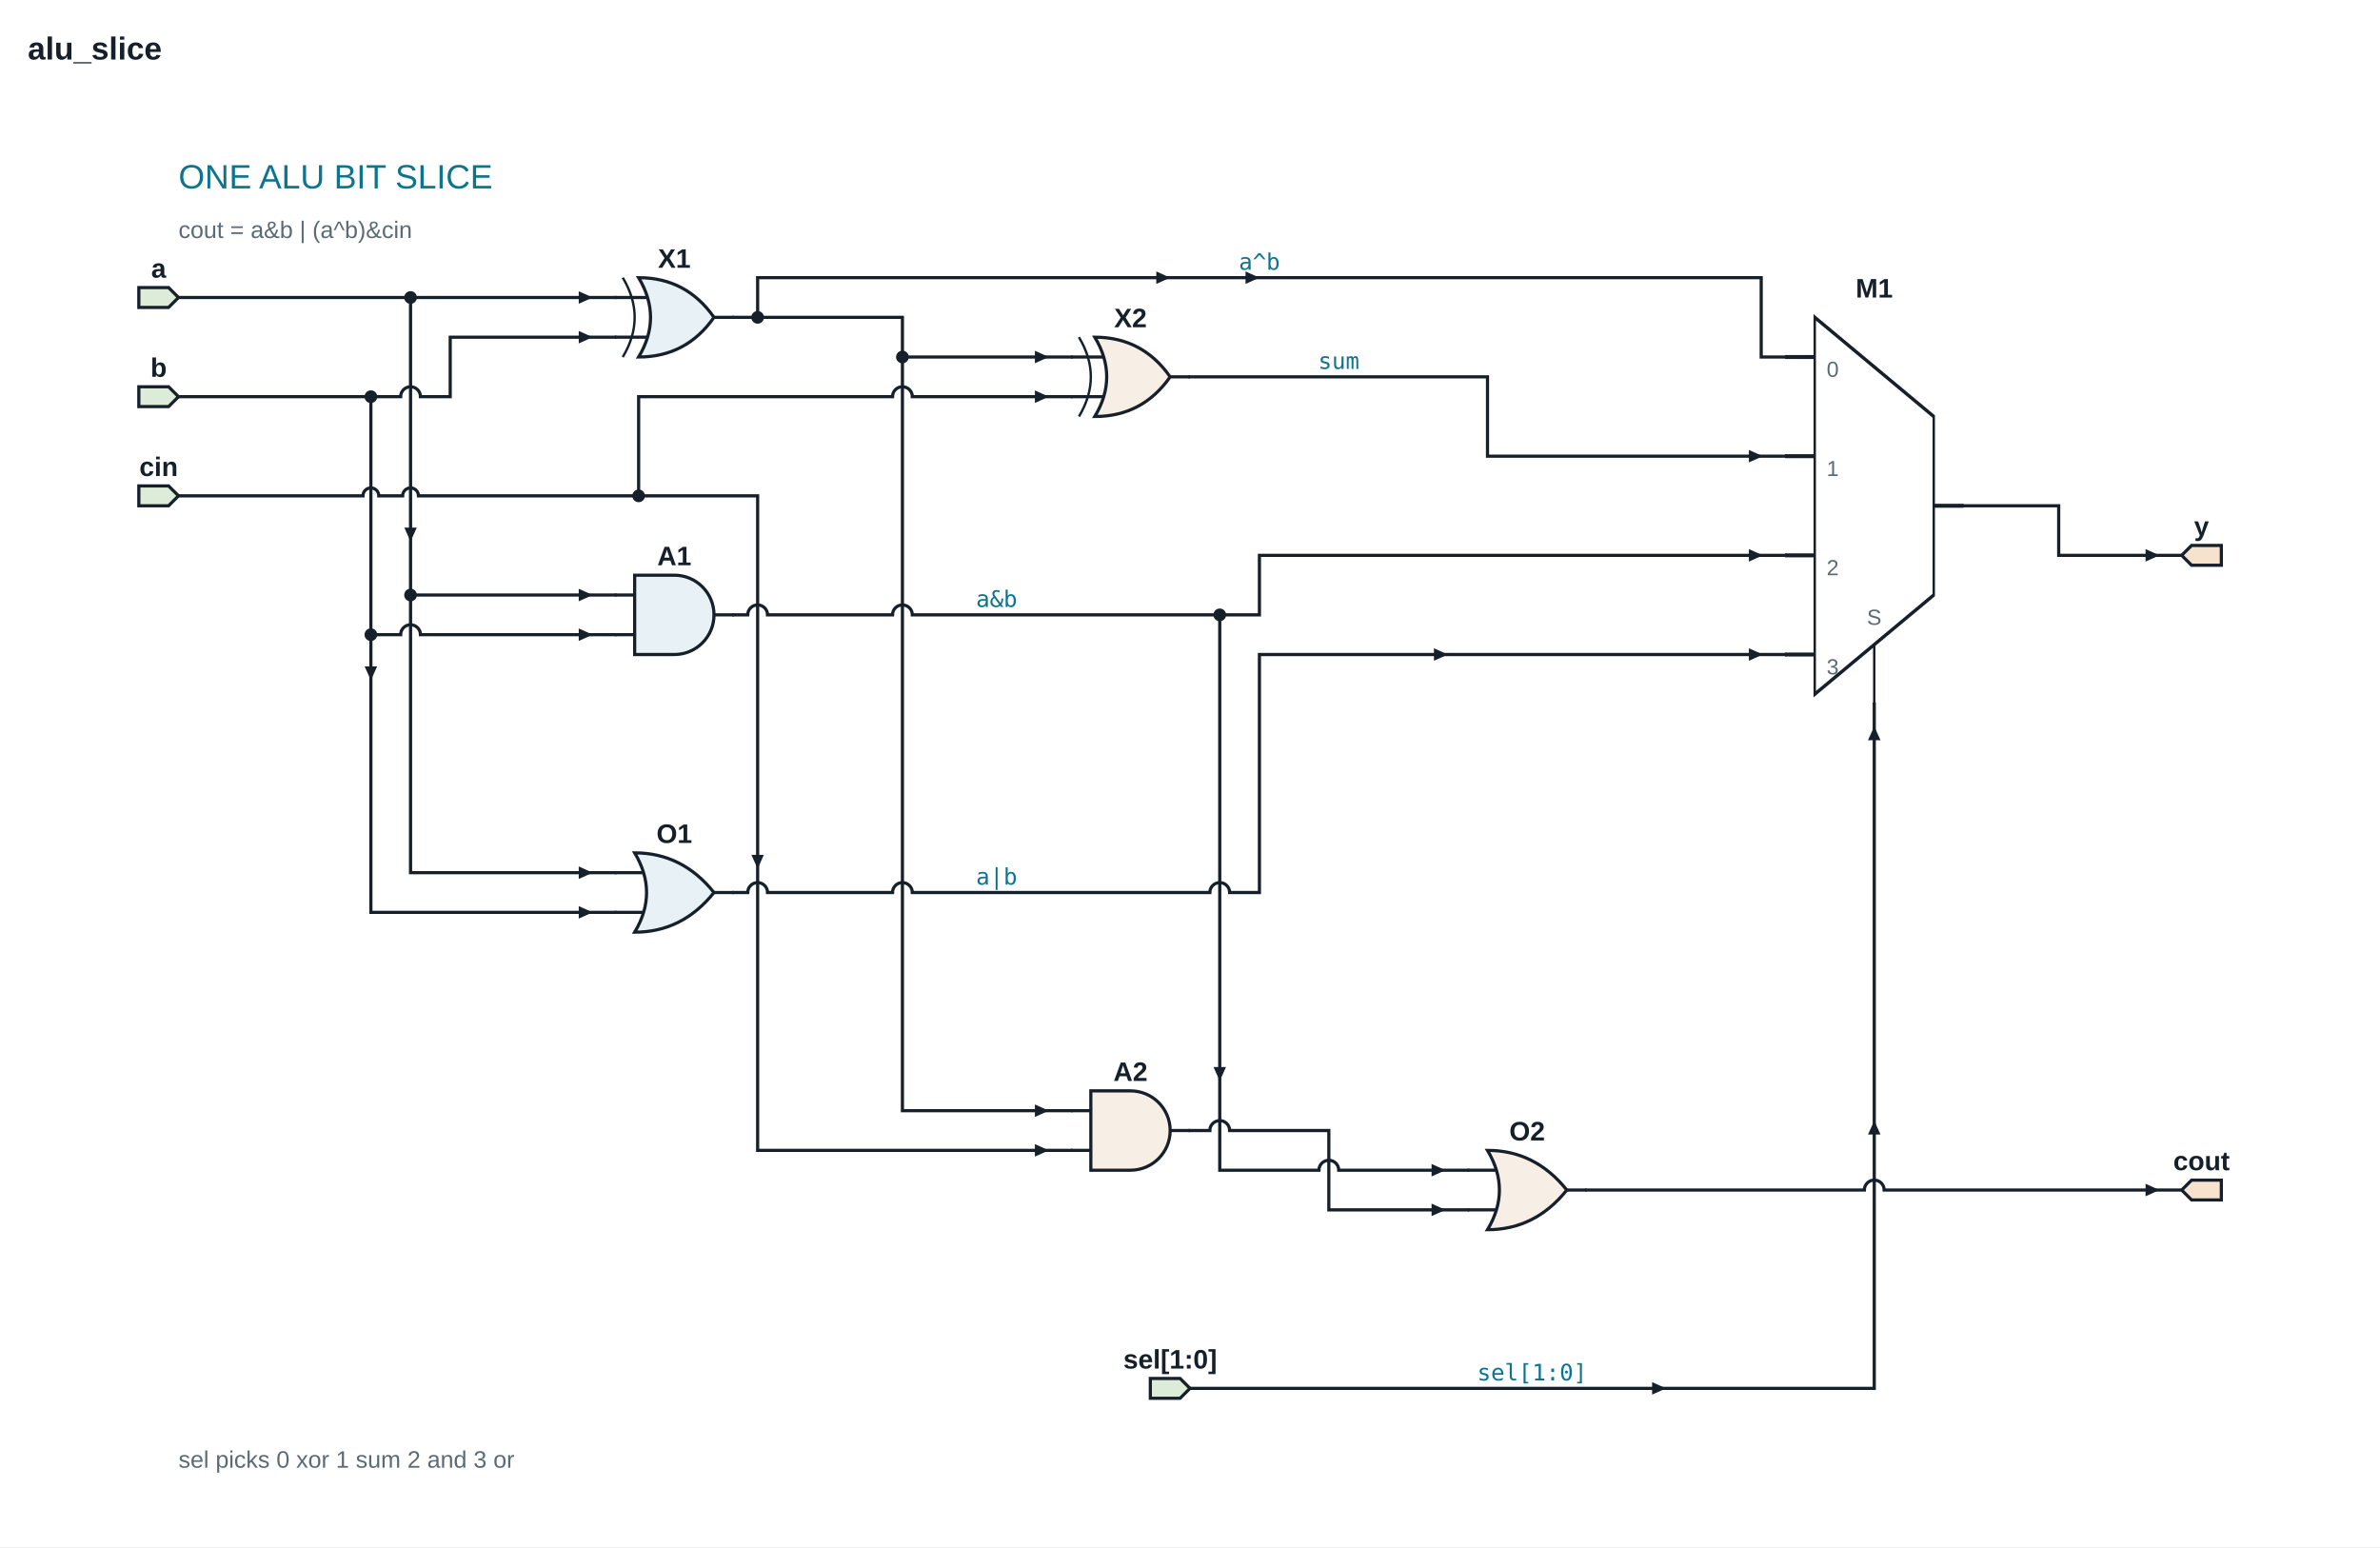
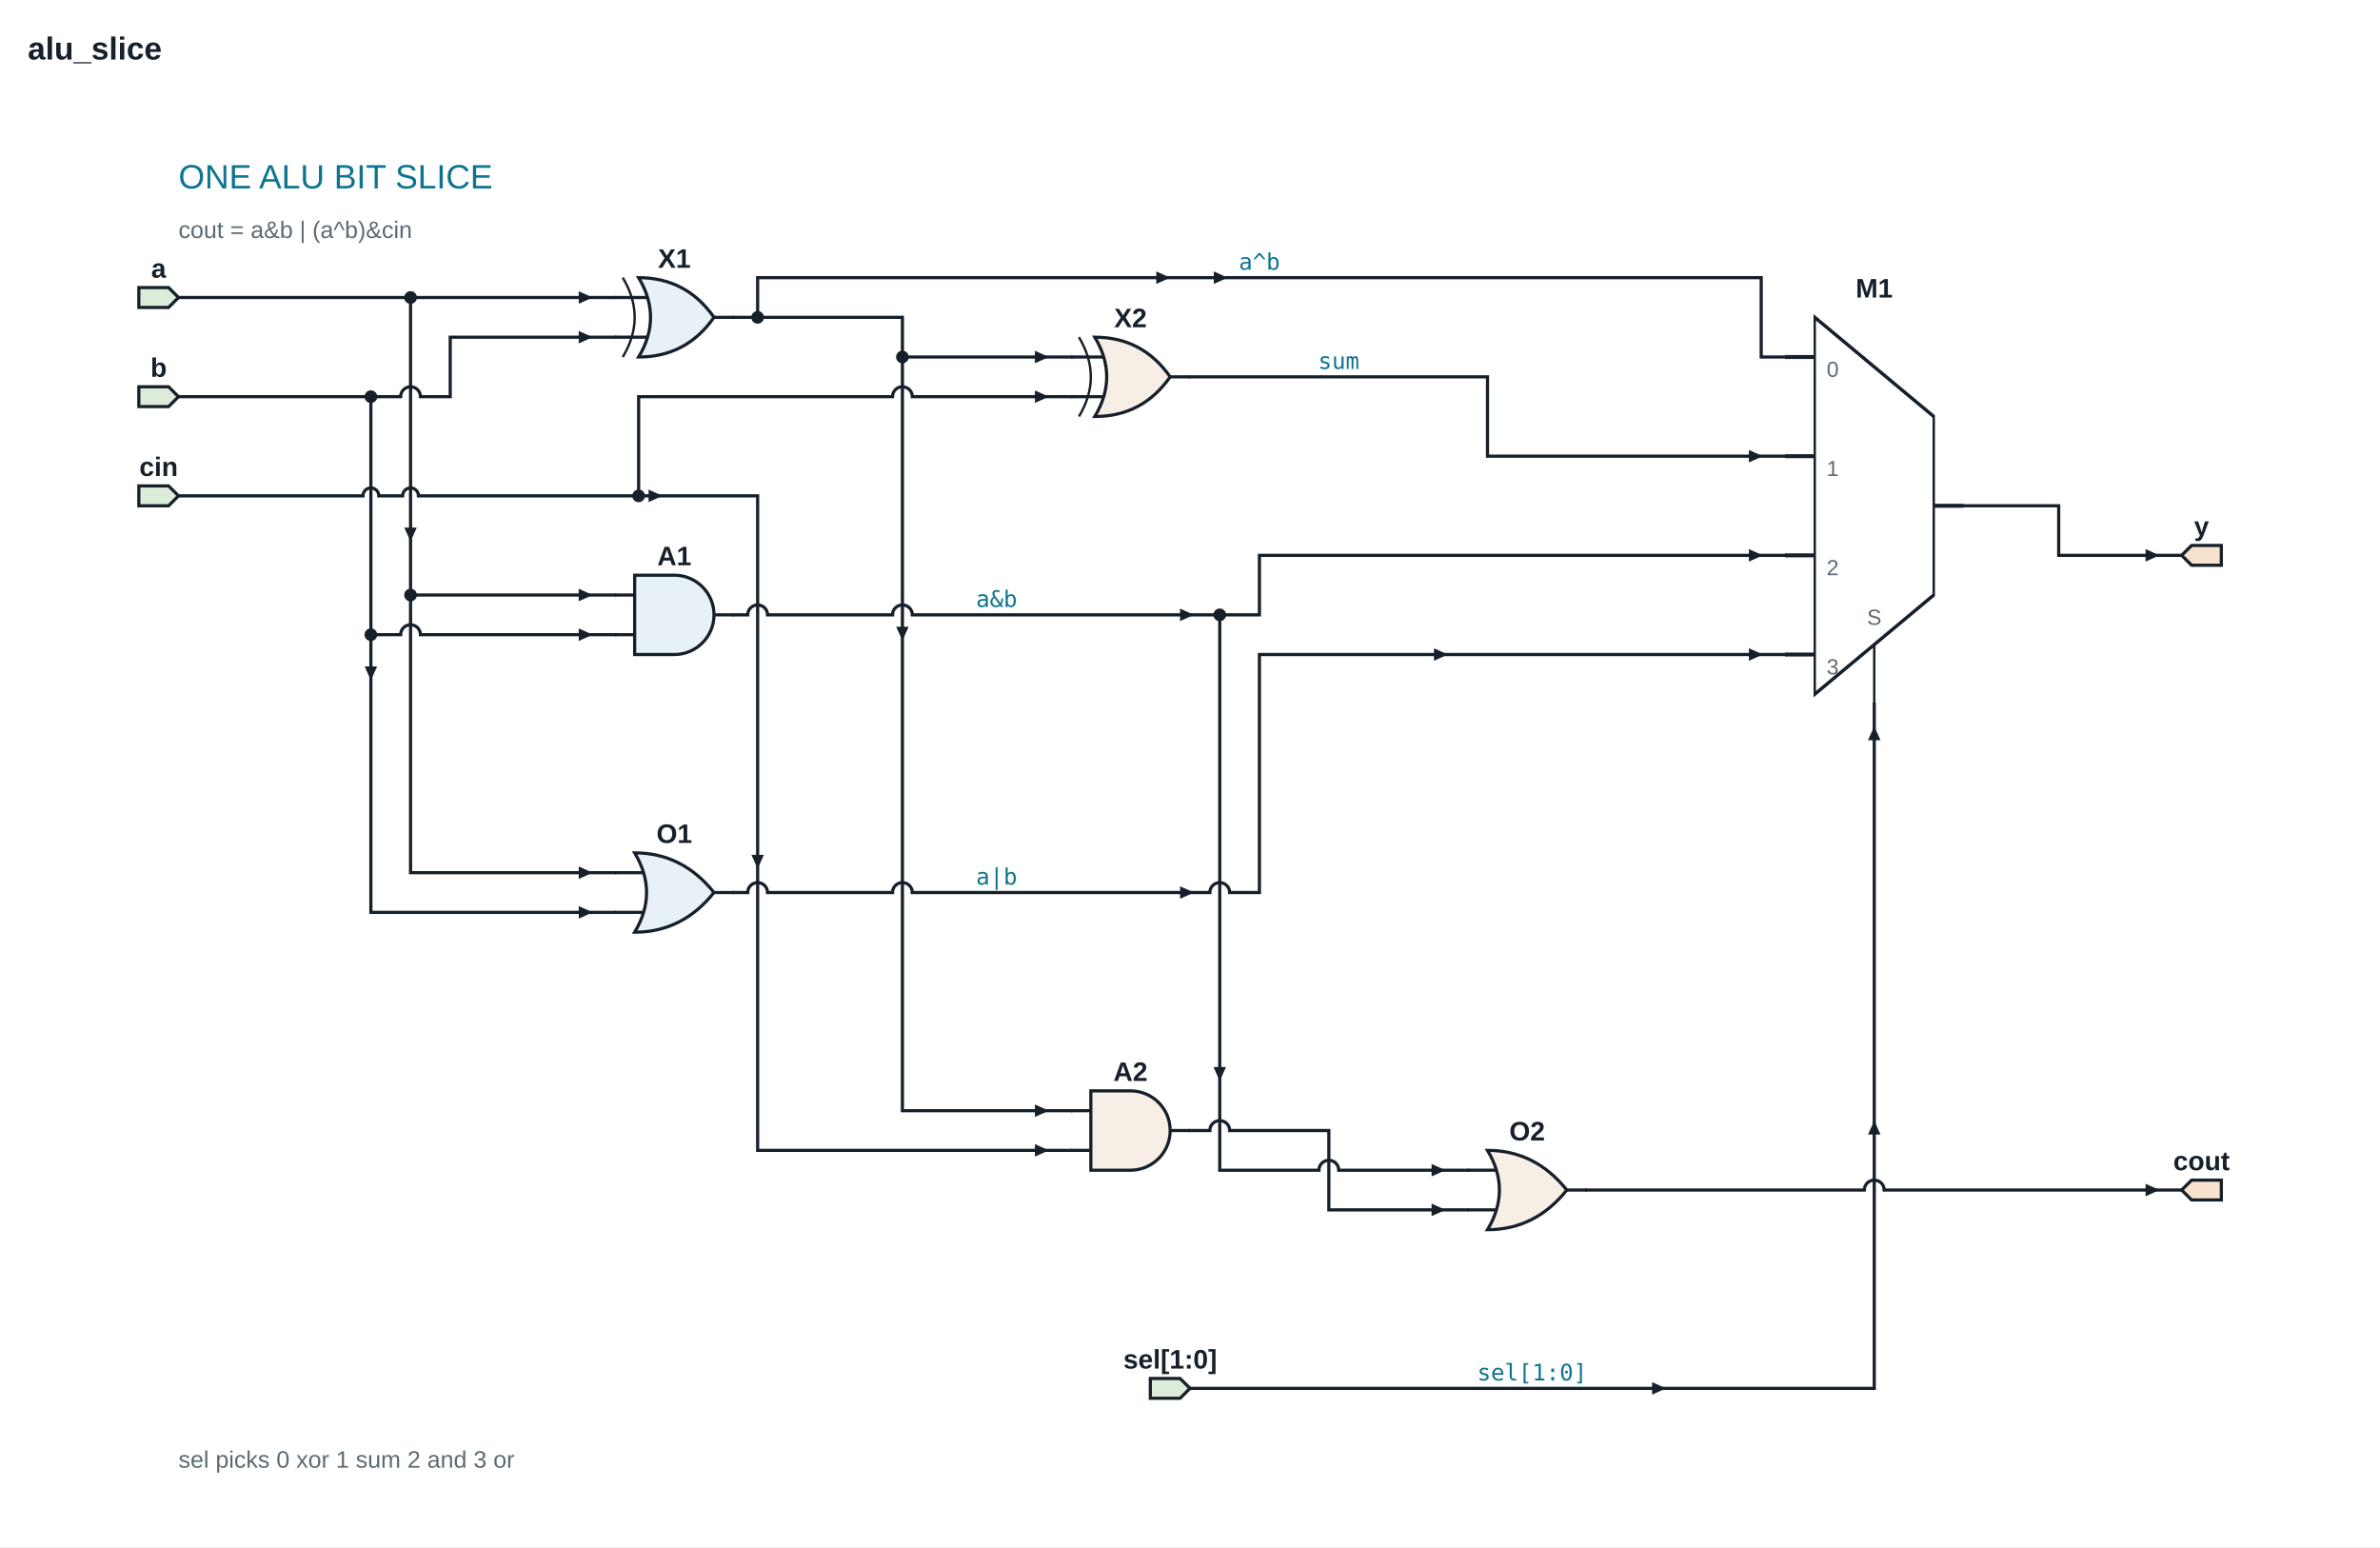
<svg xmlns="http://www.w3.org/2000/svg" width="1200" height="780" viewBox="0 0 1200 780" font-family="'IBM Plex Sans','IBM Plex Sans Text',Arial,Helvetica,sans-serif">
  <rect x="0" y="0" width="1200" height="780" fill="#ffffff" />
  <g class="dl-shapes">
    <text x="90" y="95" text-anchor="start" font-family="'IBM Plex Sans','IBM Plex Sans Text',Arial,Helvetica,sans-serif" font-size="17" fill="#0d7490">ONE ALU BIT SLICE</text>
    <text x="90" y="120" text-anchor="start" font-family="'IBM Plex Sans','IBM Plex Sans Text',Arial,Helvetica,sans-serif" font-size="12" fill="#5b6b74">cout = a&amp;b | (a^b)&amp;cin</text>
    <text x="90" y="740" text-anchor="start" font-family="'IBM Plex Sans','IBM Plex Sans Text',Arial,Helvetica,sans-serif" font-size="12" fill="#5b6b74">sel picks  0 xor   1 sum   2 and   3 or</text>
  </g>
  <g class="dl-nets">
    <path class="dl-net" data-id="n1" d="M90 150 L310 150 M90 150 L207 150 L207 300 L310 300 M90 150 L207 150 L207 440 L310 440" fill="none" stroke="#16202b" stroke-width="1.6" stroke-linejoin="miter" stroke-linecap="square" />
    <path class="dl-net" data-id="n4" d="M90 200 L202 200 A5 5 0 0 1 212 200 L227 200 L227 170 L310 170 M90 200 L187 200 L187 320 L202 320 A5 5 0 0 1 212 320 L310 320 M90 200 L187 200 L187 460 L310 460" fill="none" stroke="#16202b" stroke-width="1.6" stroke-linejoin="miter" stroke-linecap="square" />
    <path class="dl-net" data-id="n7" d="M370 160 L455 160 L455 180 L540 180 M370 160 L455 160 L455 560 L540 560 M370 160 L382 160 L382 140 L888 140 L888 180 L900 180" fill="none" stroke="#16202b" stroke-width="1.6" stroke-linejoin="miter" stroke-linecap="square" />
    <path class="dl-net" data-id="n10" d="M90 250 L183 250 A4 4 0 0 1 191 250 L203 250 A4 4 0 0 1 211 250 L322 250 L322 200 L450 200 A5 5 0 0 1 460 200 L540 200 M90 250 L183 250 A4 4 0 0 1 191 250 L203 250 A4 4 0 0 1 211 250 L382 250 L382 580 L540 580" fill="none" stroke="#16202b" stroke-width="1.6" stroke-linejoin="miter" stroke-linecap="square" />
    <path class="dl-net" data-id="n12" d="M600 190 L750 190 L750 230 L900 230" fill="none" stroke="#16202b" stroke-width="1.6" stroke-linejoin="miter" stroke-linecap="square" />
    <path class="dl-net" data-id="n13" d="M370 310 L377 310 A5 5 0 0 1 387 310 L450 310 A5 5 0 0 1 460 310 L635 310 L635 280 L900 280 M370 310 L377 310 A5 5 0 0 1 387 310 L450 310 A5 5 0 0 1 460 310 L615 310 L615 590 L665 590 A5 5 0 0 1 675 590 L740 590" fill="none" stroke="#16202b" stroke-width="1.6" stroke-linejoin="miter" stroke-linecap="square" />
    <path class="dl-net" data-id="n14" d="M370 450 L377 450 A5 5 0 0 1 387 450 L450 450 A5 5 0 0 1 460 450 L610 450 A5 5 0 0 1 620 450 L635 450 L635 330 L900 330" fill="none" stroke="#16202b" stroke-width="1.6" stroke-linejoin="miter" stroke-linecap="square" />
    <path class="dl-net" data-id="n15" d="M600 700 L945 700 L945 355" fill="none" stroke="#16202b" stroke-width="1.6" stroke-linejoin="miter" stroke-linecap="square" />
    <path class="dl-net" data-id="n16" d="M990 255 L1038 255 L1038 280 L1100 280" fill="none" stroke="#16202b" stroke-width="1.6" stroke-linejoin="miter" stroke-linecap="square" />
    <path class="dl-net" data-id="n18" d="M600 570 L610 570 A5 5 0 0 1 620 570 L670 570 L670 610 L740 610" fill="none" stroke="#16202b" stroke-width="1.6" stroke-linejoin="miter" stroke-linecap="square" />
    <path class="dl-net" data-id="n19" d="M800 600 L940 600 A5 5 0 0 1 950 600 L1100 600" fill="none" stroke="#16202b" stroke-width="1.6" stroke-linejoin="miter" stroke-linecap="square" />
    <text x="635" y="136" text-anchor="middle" font-family="'IBM Plex Mono','DejaVu Sans Mono','Courier New',monospace" font-size="11.5" fill="#0d7490">a^b</text>
    <text x="675" y="186" text-anchor="middle" font-family="'IBM Plex Mono','DejaVu Sans Mono','Courier New',monospace" font-size="11.5" fill="#0d7490">sum</text>
    <text x="502.5" y="306" text-anchor="middle" font-family="'IBM Plex Mono','DejaVu Sans Mono','Courier New',monospace" font-size="11.5" fill="#0d7490">a&amp;b</text>
    <text x="502.5" y="446" text-anchor="middle" font-family="'IBM Plex Mono','DejaVu Sans Mono','Courier New',monospace" font-size="11.5" fill="#0d7490">a|b</text>
    <text x="772.5" y="696" text-anchor="middle" font-family="'IBM Plex Mono','DejaVu Sans Mono','Courier New',monospace" font-size="11.5" fill="#0d7490">sel[1:0]</text>
    <polygon points="298.8,150 291.8,153.15 291.8,146.85" fill="#16202b" />
    <polygon points="298.8,300 291.8,303.15 291.8,296.85" fill="#16202b" />
    <polygon points="207,273 203.85,266 210.15,266" fill="#16202b" />
    <polygon points="298.8,440 291.8,443.15 291.8,436.85" fill="#16202b" />
    <polygon points="298.8,170 291.8,173.15 291.8,166.85" fill="#16202b" />
    <polygon points="298.8,320 291.8,323.15 291.8,316.85" fill="#16202b" />
    <polygon points="187,343 183.85,336 190.15,336" fill="#16202b" />
    <polygon points="298.8,460 291.8,463.15 291.8,456.85" fill="#16202b" />
    <polygon points="528.8,180 521.8,183.15 521.8,176.85" fill="#16202b" />
+     <polygon points="455,323 451.85,316 458.15,316" fill="#16202b" />
    <polygon points="528.8,560 521.8,563.15 521.8,556.85" fill="#16202b" />
    <polygon points="590,140 583,143.15 583,136.85" fill="#16202b" />
-     <polygon points="635,140 628,143.15 628,136.85" fill="#16202b" />
+     <polygon points="619,140 612,143.15 612,136.85" fill="#16202b" />
    <polygon points="528.8,200 521.8,203.15 521.8,196.85" fill="#16202b" />
+     <polygon points="334,250 327,253.15 327,246.85" fill="#16202b" />
    <polygon points="382,438 378.85,431 385.15,431" fill="#16202b" />
    <polygon points="528.8,580 521.8,583.15 521.8,576.85" fill="#16202b" />
    <polygon points="888.8,230 881.8,233.15 881.8,226.85" fill="#16202b" />
+     <polygon points="602,310 595,313.15 595,306.85" fill="#16202b" />
    <polygon points="888.8,280 881.8,283.15 881.8,276.85" fill="#16202b" />
    <polygon points="615,545 611.85,538 618.15,538" fill="#16202b" />
    <polygon points="728.8,590 721.8,593.15 721.8,586.85" fill="#16202b" />
+     <polygon points="602,450 595,453.15 595,446.85" fill="#16202b" />
    <polygon points="730,330 723,333.15 723,326.85" fill="#16202b" />
    <polygon points="888.8,330 881.8,333.15 881.8,326.85" fill="#16202b" />
    <polygon points="840,700 833,703.15 833,696.85" fill="#16202b" />
    <polygon points="945,565 948.15,572 941.85,572" fill="#16202b" />
    <polygon points="945,366.2 948.15,373.2 941.85,373.2" fill="#16202b" />
    <polygon points="1088.8,280 1081.8,283.15 1081.8,276.85" fill="#16202b" />
    <polygon points="728.8,610 721.8,613.15 721.8,606.85" fill="#16202b" />
    <polygon points="1088.8,600 1081.8,603.15 1081.8,596.85" fill="#16202b" />
  </g>
  <g class="dl-cells">
    <g class="dl-cell" data-id="p_a" data-type="port_in" transform="matrix(1,0,0,1,70,145)">
      <path d="M0 0 H15 L20 5 L15 10 H0 Z" fill="#dcecd8" stroke="#16202b" stroke-width="1.6" />
    </g>
    <text x="80" y="140" text-anchor="middle" font-family="'IBM Plex Sans','IBM Plex Sans Text',Arial,Helvetica,sans-serif" font-size="13.5" font-weight="600" fill="#16202b">a</text>
    <g class="dl-cell" data-id="p_b" data-type="port_in" transform="matrix(1,0,0,1,70,195)">
      <path d="M0 0 H15 L20 5 L15 10 H0 Z" fill="#dcecd8" stroke="#16202b" stroke-width="1.6" />
    </g>
    <text x="80" y="190" text-anchor="middle" font-family="'IBM Plex Sans','IBM Plex Sans Text',Arial,Helvetica,sans-serif" font-size="13.5" font-weight="600" fill="#16202b">b</text>
    <g class="dl-cell" data-id="p_cin" data-type="port_in" transform="matrix(1,0,0,1,70,245)">
      <path d="M0 0 H15 L20 5 L15 10 H0 Z" fill="#dcecd8" stroke="#16202b" stroke-width="1.6" />
    </g>
    <text x="80" y="240" text-anchor="middle" font-family="'IBM Plex Sans','IBM Plex Sans Text',Arial,Helvetica,sans-serif" font-size="13.5" font-weight="600" fill="#16202b">cin</text>
    <g class="dl-cell" data-id="p_sel" data-type="port_in" transform="matrix(1,0,0,1,580,695)">
      <path d="M0 0 H15 L20 5 L15 10 H0 Z" fill="#dcecd8" stroke="#16202b" stroke-width="1.6" />
    </g>
    <text x="590" y="690" text-anchor="middle" font-family="'IBM Plex Sans','IBM Plex Sans Text',Arial,Helvetica,sans-serif" font-size="13.5" font-weight="600" fill="#16202b">sel[1:0]</text>
    <g class="dl-cell" data-id="g_xor1" data-type="xor2" transform="matrix(1,0,0,1,310,140)">
      <line x1="0" y1="10" x2="17" y2="10" stroke="#16202b" stroke-width="1.6" />
      <line x1="0" y1="30" x2="17" y2="30" stroke="#16202b" stroke-width="1.6" />
      <path d="M4 0 Q16 20 4 40" fill="none" stroke="#16202b" stroke-width="1.2" />
      <path d="M12 0 Q24 20 12 40 Q36 40 50 20 Q36 0 12 0 Z" fill="#e8f2f6" stroke="#16202b" stroke-width="1.6" />
      <line x1="50" y1="20" x2="60" y2="20" stroke="#16202b" stroke-width="1.6" />
    </g>
    <text x="340" y="135" text-anchor="middle" font-family="'IBM Plex Sans','IBM Plex Sans Text',Arial,Helvetica,sans-serif" font-size="13.5" font-weight="600" fill="#16202b">X1</text>
    <g class="dl-cell" data-id="g_and1" data-type="and2" transform="matrix(1,0,0,1,310,290)">
      <line x1="0" y1="10" x2="10" y2="10" stroke="#16202b" stroke-width="1.6" />
      <line x1="0" y1="30" x2="10" y2="30" stroke="#16202b" stroke-width="1.6" />
      <path d="M10 0 H30 A20 20 0 0 1 30 40 H10 Z" fill="#e8f2f6" stroke="#16202b" stroke-width="1.6" />
      <line x1="50" y1="20" x2="60" y2="20" stroke="#16202b" stroke-width="1.6" />
    </g>
    <text x="340" y="285" text-anchor="middle" font-family="'IBM Plex Sans','IBM Plex Sans Text',Arial,Helvetica,sans-serif" font-size="13.5" font-weight="600" fill="#16202b">A1</text>
    <g class="dl-cell" data-id="g_or1" data-type="or2" transform="matrix(1,0,0,1,310,430)">
      <line x1="0" y1="10" x2="16" y2="10" stroke="#16202b" stroke-width="1.6" />
      <line x1="0" y1="30" x2="16" y2="30" stroke="#16202b" stroke-width="1.6" />
      <path d="M10 0 Q22 20 10 40 Q34 40 50 20 Q34 0 10 0 Z" fill="#e8f2f6" stroke="#16202b" stroke-width="1.6" />
      <line x1="50" y1="20" x2="60" y2="20" stroke="#16202b" stroke-width="1.6" />
    </g>
    <text x="340" y="425" text-anchor="middle" font-family="'IBM Plex Sans','IBM Plex Sans Text',Arial,Helvetica,sans-serif" font-size="13.5" font-weight="600" fill="#16202b">O1</text>
    <g class="dl-cell" data-id="g_xor2" data-type="xor2" transform="matrix(1,0,0,1,540,170)">
      <line x1="0" y1="10" x2="17" y2="10" stroke="#16202b" stroke-width="1.6" />
      <line x1="0" y1="30" x2="17" y2="30" stroke="#16202b" stroke-width="1.6" />
      <path d="M4 0 Q16 20 4 40" fill="none" stroke="#16202b" stroke-width="1.2" />
      <path d="M12 0 Q24 20 12 40 Q36 40 50 20 Q36 0 12 0 Z" fill="#f7efe6" stroke="#16202b" stroke-width="1.6" />
      <line x1="50" y1="20" x2="60" y2="20" stroke="#16202b" stroke-width="1.6" />
    </g>
    <text x="570" y="165" text-anchor="middle" font-family="'IBM Plex Sans','IBM Plex Sans Text',Arial,Helvetica,sans-serif" font-size="13.5" font-weight="600" fill="#16202b">X2</text>
    <g class="dl-cell" data-id="g_and2" data-type="and2" transform="matrix(1,0,0,1,540,550)">
      <line x1="0" y1="10" x2="10" y2="10" stroke="#16202b" stroke-width="1.6" />
      <line x1="0" y1="30" x2="10" y2="30" stroke="#16202b" stroke-width="1.6" />
      <path d="M10 0 H30 A20 20 0 0 1 30 40 H10 Z" fill="#f7efe6" stroke="#16202b" stroke-width="1.6" />
      <line x1="50" y1="20" x2="60" y2="20" stroke="#16202b" stroke-width="1.6" />
    </g>
    <text x="570" y="545" text-anchor="middle" font-family="'IBM Plex Sans','IBM Plex Sans Text',Arial,Helvetica,sans-serif" font-size="13.5" font-weight="600" fill="#16202b">A2</text>
    <g class="dl-cell" data-id="g_or2" data-type="or2" transform="matrix(1,0,0,1,740,580)">
      <line x1="0" y1="10" x2="16" y2="10" stroke="#16202b" stroke-width="1.6" />
      <line x1="0" y1="30" x2="16" y2="30" stroke="#16202b" stroke-width="1.6" />
      <path d="M10 0 Q22 20 10 40 Q34 40 50 20 Q34 0 10 0 Z" fill="#f7efe6" stroke="#16202b" stroke-width="1.6" />
      <line x1="50" y1="20" x2="60" y2="20" stroke="#16202b" stroke-width="1.6" />
    </g>
    <text x="770" y="575" text-anchor="middle" font-family="'IBM Plex Sans','IBM Plex Sans Text',Arial,Helvetica,sans-serif" font-size="13.5" font-weight="600" fill="#16202b">O2</text>
    <g class="dl-cell" data-id="m1" data-type="mux4" transform="matrix(1.5,0,0,2.5,900,155)">
      <line x1="0" y1="10" x2="10" y2="10" stroke="#16202b" stroke-width="0.8" />
      <line x1="0" y1="30" x2="10" y2="30" stroke="#16202b" stroke-width="0.8" />
      <line x1="0" y1="50" x2="10" y2="50" stroke="#16202b" stroke-width="0.8" />
      <line x1="0" y1="70" x2="10" y2="70" stroke="#16202b" stroke-width="0.8" />
      <polygon points="10,2 50,22 50,58 10,78" fill="#ffffff" stroke="#16202b" stroke-width="0.8" />
      <line x1="50" y1="40" x2="60" y2="40" stroke="#16202b" stroke-width="0.8" />
      <line x1="30" y1="68" x2="30" y2="80" stroke="#16202b" stroke-width="0.8" />
    </g>
    <text x="921" y="190" text-anchor="start" font-family="'IBM Plex Sans','IBM Plex Sans Text',Arial,Helvetica,sans-serif" font-size="11" fill="#5b6b74">0</text>
    <text x="921" y="240" text-anchor="start" font-family="'IBM Plex Sans','IBM Plex Sans Text',Arial,Helvetica,sans-serif" font-size="11" fill="#5b6b74">1</text>
    <text x="921" y="290" text-anchor="start" font-family="'IBM Plex Sans','IBM Plex Sans Text',Arial,Helvetica,sans-serif" font-size="11" fill="#5b6b74">2</text>
    <text x="921" y="340" text-anchor="start" font-family="'IBM Plex Sans','IBM Plex Sans Text',Arial,Helvetica,sans-serif" font-size="11" fill="#5b6b74">3</text>
    <text x="945" y="315" text-anchor="middle" font-family="'IBM Plex Sans','IBM Plex Sans Text',Arial,Helvetica,sans-serif" font-size="11" fill="#5b6b74">S</text>
    <text x="945" y="150" text-anchor="middle" font-family="'IBM Plex Sans','IBM Plex Sans Text',Arial,Helvetica,sans-serif" font-size="13.5" font-weight="600" fill="#16202b">M1</text>
    <g class="dl-cell" data-id="p_y" data-type="port_out" transform="matrix(1,0,0,1,1100,275)">
      <path d="M20 0 H5 L0 5 L5 10 H20 Z" fill="#f7e2cd" stroke="#16202b" stroke-width="1.6" />
    </g>
    <text x="1110" y="270" text-anchor="middle" font-family="'IBM Plex Sans','IBM Plex Sans Text',Arial,Helvetica,sans-serif" font-size="13.5" font-weight="600" fill="#16202b">y</text>
    <g class="dl-cell" data-id="p_cout" data-type="port_out" transform="matrix(1,0,0,1,1100,595)">
      <path d="M20 0 H5 L0 5 L5 10 H20 Z" fill="#f7e2cd" stroke="#16202b" stroke-width="1.6" />
    </g>
    <text x="1110" y="590" text-anchor="middle" font-family="'IBM Plex Sans','IBM Plex Sans Text',Arial,Helvetica,sans-serif" font-size="13.5" font-weight="600" fill="#16202b">cout</text>
  </g>
  <g class="dl-junctions">
    <circle cx="187" cy="200" r="3.2" fill="#16202b" />
    <circle cx="187" cy="320" r="3.2" fill="#16202b" />
    <circle cx="207" cy="150" r="3.2" fill="#16202b" />
    <circle cx="207" cy="300" r="3.2" fill="#16202b" />
    <circle cx="322" cy="250" r="3.2" fill="#16202b" />
    <circle cx="382" cy="160" r="3.2" fill="#16202b" />
    <circle cx="455" cy="180" r="3.2" fill="#16202b" />
    <circle cx="615" cy="310" r="3.2" fill="#16202b" />
  </g>
  <text x="14" y="30" font-family="'IBM Plex Sans','IBM Plex Sans Text',Arial,Helvetica,sans-serif" font-size="16" font-weight="600" fill="#16202b">alu_slice</text>
</svg>
